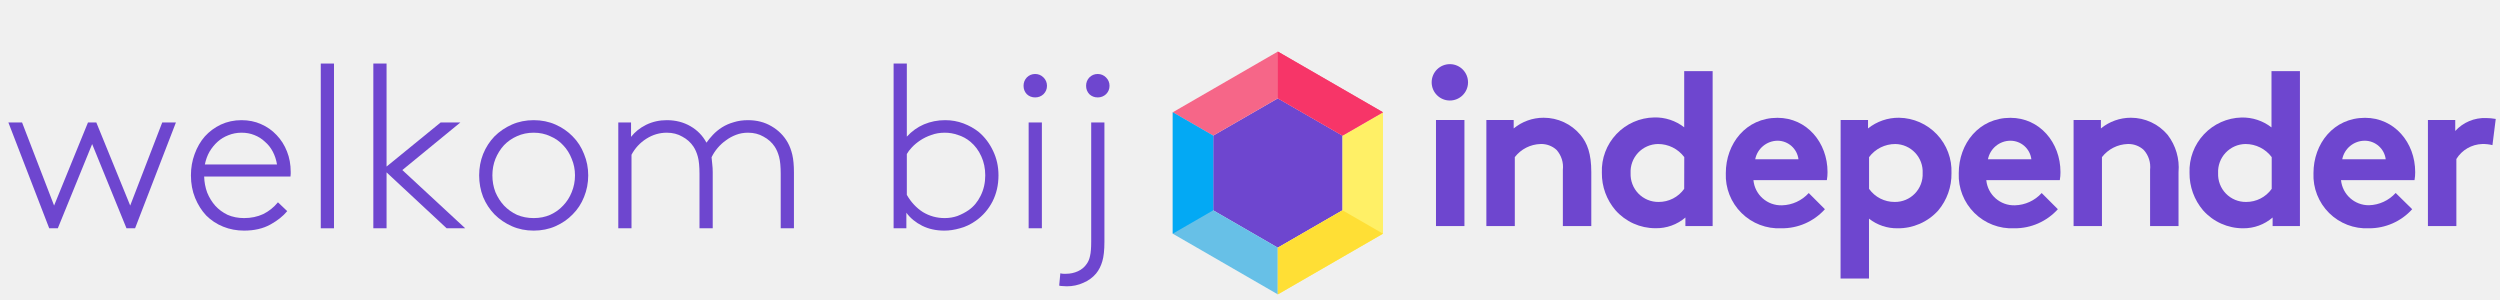
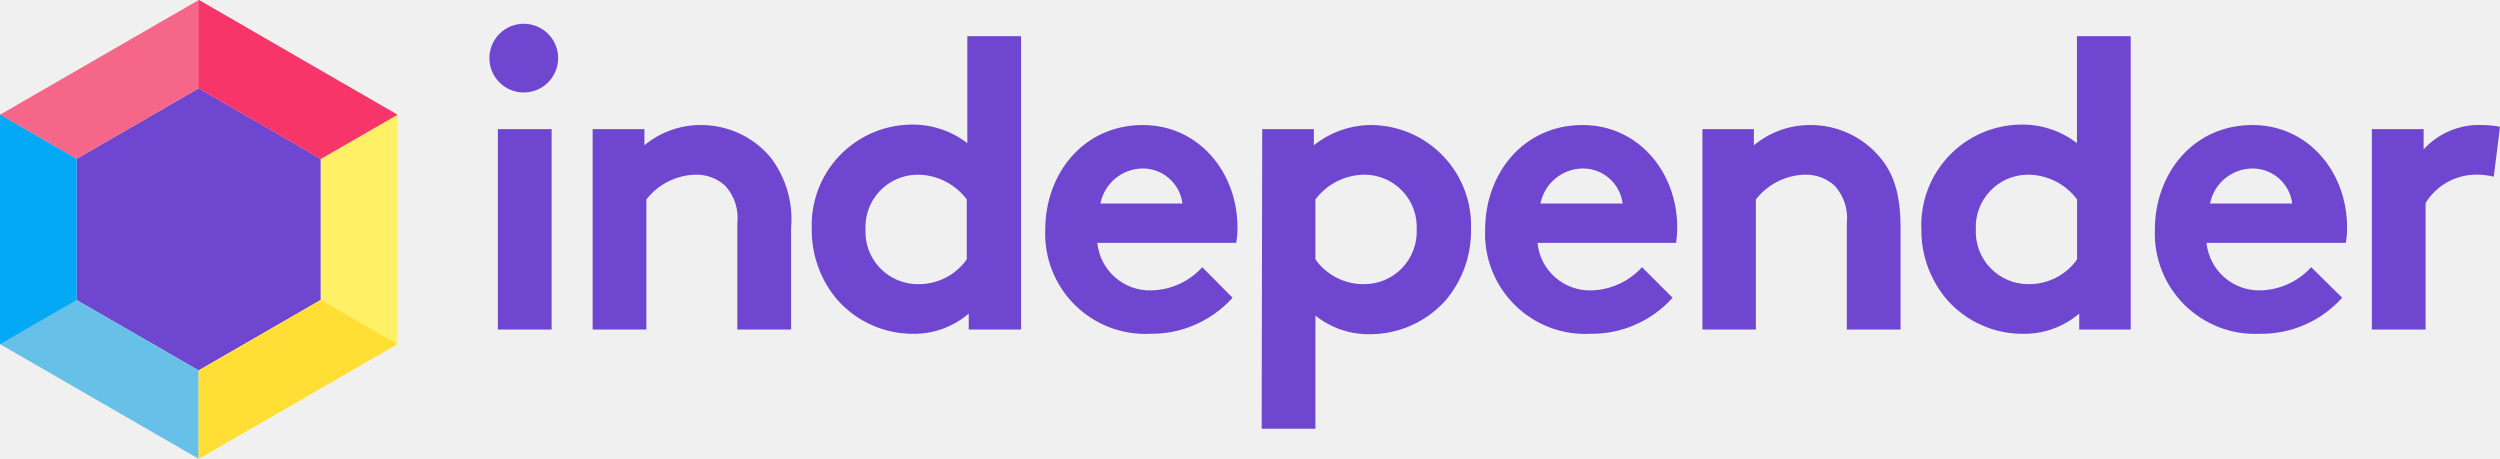
- <svg xmlns="http://www.w3.org/2000/svg" width="334" height="40" viewBox="0 0 334 40" fill="none">
-   <g clip-path="url(#clip0_1283_42172)">
-     <path fill-rule="evenodd" clip-rule="evenodd" d="M196.129 11.039C196.151 9.705 195.093 8.603 193.76 8.57C193.105 8.554 192.471 8.803 192.002 9.26C191.534 9.717 191.269 10.345 191.27 11C191.27 12.334 192.346 13.418 193.68 13.429C195.014 13.44 196.107 12.373 196.129 11.039ZM191.848 30.2H195.648V16.03H191.848V30.2Z" fill="#6E46CF" />
-     <path fill-rule="evenodd" clip-rule="evenodd" d="M198.578 30.2V16.03H202.228V17.16C203.354 16.232 204.769 15.726 206.228 15.73C208.122 15.725 209.92 16.56 211.138 18.01C212.078 19.12 212.598 20.55 212.598 23.01V30.2H208.798V22.69C208.908 21.724 208.602 20.757 207.958 20.03C207.377 19.495 206.608 19.211 205.818 19.24C204.467 19.278 203.205 19.921 202.378 20.99V30.2H198.578Z" fill="#6E46CF" />
-     <path fill-rule="evenodd" clip-rule="evenodd" d="M225.169 29.06V30.2H228.809V9.5H225.009V17.01C223.869 16.12 222.455 15.654 221.009 15.69C219.092 15.721 217.269 16.523 215.951 17.916C214.634 19.309 213.934 21.174 214.009 23.09C213.989 24.922 214.636 26.699 215.829 28.09C217.182 29.62 219.127 30.494 221.169 30.49C222.633 30.523 224.058 30.013 225.169 29.06ZM221.498 19.24C222.883 19.232 224.189 19.881 225.018 20.99L225.008 25.23C224.222 26.337 222.945 26.99 221.588 26.98C220.573 26.992 219.598 26.587 218.891 25.859C218.184 25.131 217.807 24.144 217.848 23.13C217.799 22.126 218.16 21.145 218.848 20.411C219.536 19.678 220.493 19.255 221.498 19.24Z" fill="#6E46CF" />
-     <path fill-rule="evenodd" clip-rule="evenodd" d="M237.998 30.5C240.211 30.524 242.328 29.595 243.808 27.95L241.648 25.79C240.732 26.8 239.442 27.393 238.078 27.43C236.116 27.496 234.442 26.024 234.258 24.07H244.068C244.13 23.713 244.161 23.352 244.158 22.989C244.158 19.04 241.388 15.739 237.468 15.739C233.258 15.739 230.568 19.189 230.568 23.14C230.49 25.127 231.25 27.055 232.663 28.455C234.076 29.855 236.012 30.596 237.998 30.5ZM237.496 18.799C238.913 18.813 240.101 19.873 240.276 21.279H234.496C234.781 19.845 236.034 18.809 237.496 18.799Z" fill="#6E46CF" />
-     <path fill-rule="evenodd" clip-rule="evenodd" d="M249.568 16.03H245.908L245.898 37.21H249.698V29.21C250.779 30.064 252.121 30.519 253.498 30.5C255.568 30.529 257.55 29.665 258.938 28.13C260.116 26.733 260.748 24.957 260.718 23.13C260.794 21.214 260.094 19.349 258.776 17.956C257.459 16.564 255.635 15.761 253.718 15.73C252.211 15.713 250.745 16.218 249.568 17.16V16.03ZM253.127 26.98C251.77 26.99 250.493 26.337 249.707 25.23V20.991C250.535 19.885 251.836 19.237 253.217 19.241C254.223 19.256 255.179 19.678 255.867 20.412C256.555 21.145 256.916 22.126 256.867 23.131C256.911 24.145 256.535 25.133 255.827 25.862C255.12 26.591 254.143 26.995 253.127 26.98Z" fill="#6E46CF" />
-     <path fill-rule="evenodd" clip-rule="evenodd" d="M269.109 30.5C271.325 30.523 273.444 29.595 274.929 27.95L272.769 25.79C271.853 26.801 270.563 27.393 269.199 27.43C267.235 27.497 265.558 26.026 265.369 24.07H275.189C275.252 23.713 275.282 23.352 275.279 22.99C275.279 19.04 272.499 15.74 268.589 15.74C264.379 15.74 261.689 19.19 261.689 23.14C261.611 25.125 262.37 27.052 263.781 28.452C265.191 29.851 267.124 30.594 269.109 30.5ZM268.59 18.8C270.016 18.8 271.218 19.864 271.39 21.28H265.59C265.871 19.844 267.127 18.806 268.59 18.8Z" fill="#6E46CF" />
-     <path fill-rule="evenodd" clip-rule="evenodd" d="M277.031 30.2V16.03H280.681V17.16C281.809 16.234 283.223 15.729 284.681 15.73C286.574 15.727 288.372 16.562 289.591 18.01C290.688 19.434 291.209 21.219 291.051 23.01V30.2H287.251V22.69C287.363 21.722 287.054 20.753 286.401 20.03C285.822 19.497 285.057 19.214 284.271 19.24C282.917 19.278 281.652 19.92 280.821 20.99V30.2H277.031Z" fill="#6E46CF" />
-     <path fill-rule="evenodd" clip-rule="evenodd" d="M303.621 29.06V30.2H307.271V9.5H303.471V17.02C302.33 16.133 300.917 15.667 299.471 15.7C297.563 15.744 295.752 16.553 294.446 17.944C293.139 19.335 292.446 21.193 292.521 23.1C292.502 24.931 293.145 26.706 294.331 28.1C295.688 29.631 297.636 30.505 299.681 30.5C301.126 30.516 302.527 30.004 303.621 29.06ZM299.99 19.24C301.371 19.236 302.673 19.885 303.5 20.99V25.23C302.714 26.337 301.438 26.99 300.08 26.98C299.065 26.995 298.088 26.59 297.38 25.862C296.672 25.133 296.296 24.145 296.34 23.13C296.291 22.126 296.652 21.145 297.34 20.411C298.029 19.678 298.985 19.255 299.99 19.24Z" fill="#6E46CF" />
-     <path fill-rule="evenodd" clip-rule="evenodd" d="M316.5 30.5C318.699 30.509 320.797 29.582 322.27 27.95L320.06 25.78C319.146 26.788 317.861 27.381 316.5 27.42C314.574 27.44 312.952 25.986 312.76 24.07H322.58C322.643 23.713 322.673 23.352 322.67 22.99C322.67 19.04 319.89 15.74 315.97 15.74C311.77 15.74 309.08 19.19 309.08 23.14C308.999 25.126 309.757 27.055 311.168 28.455C312.58 29.855 314.515 30.597 316.5 30.5ZM315.922 18.8C317.35 18.799 318.555 19.862 318.732 21.28H312.922C313.203 19.844 314.459 18.806 315.922 18.8Z" fill="#6E46CF" />
-     <path fill-rule="evenodd" clip-rule="evenodd" d="M332.991 19.39C332.543 19.278 332.082 19.228 331.621 19.24C330.209 19.287 328.914 20.038 328.171 21.24V30.2H324.371V16.03H328.021V17.5C329.072 16.343 330.58 15.71 332.141 15.77C332.574 15.773 333.005 15.813 333.431 15.89L332.991 19.39Z" fill="#6E46CF" />
-     <path fill-rule="evenodd" clip-rule="evenodd" d="M179.358 28.1V18.12L170.718 13.14L162.078 18.12V28.1L170.718 33.09L179.358 28.1Z" fill="#6E46CF" />
-     <path fill-rule="evenodd" clip-rule="evenodd" d="M156.68 31.22L170.72 39.33V33.09L162.08 28.1V18.12L156.68 15" fill="#67C0E7" />
-     <path fill-rule="evenodd" clip-rule="evenodd" d="M179.359 18.12V28.1L170.719 33.09V39.33L184.769 31.22V15L179.359 18.12Z" fill="#FFF066" />
-     <path fill-rule="evenodd" clip-rule="evenodd" d="M170.72 6.89L156.68 15L162.08 18.12L170.72 13.14L179.36 18.12L184.77 15L170.72 6.89Z" fill="#F66688" />
-     <path fill-rule="evenodd" clip-rule="evenodd" d="M170.719 33.09V39.33L184.769 31.22L179.359 28.1L170.719 33.09Z" fill="#FFDF35" />
-     <path fill-rule="evenodd" clip-rule="evenodd" d="M162.08 18.12L156.68 15V31.22L162.08 28.1V18.12Z" fill="#03A9F4" />
-     <path fill-rule="evenodd" clip-rule="evenodd" d="M179.359 18.12L184.769 15L170.719 6.89V13.14L179.359 18.12Z" fill="#F73568" />
-     <path d="M7.723 30.5H6.576L1.12 16.364H2.949L7.227 27.462L11.753 16.364H12.869L17.395 27.462L21.673 16.364H23.502L18.046 30.5H16.899L12.311 19.247L7.723 30.5Z" fill="#6E46CF" />
-     <path d="M32.266 17.728C31.646 17.728 31.057 17.842 30.499 18.069C29.962 18.276 29.487 18.565 29.073 18.937C28.66 19.309 28.298 19.753 27.988 20.27C27.699 20.787 27.492 21.355 27.368 21.975H37.009C36.906 21.355 36.72 20.787 36.451 20.27C36.183 19.753 35.831 19.309 35.397 18.937C34.984 18.544 34.509 18.245 33.971 18.038C33.455 17.831 32.886 17.728 32.266 17.728ZM38.373 28.206C37.836 28.867 37.082 29.467 36.11 30.004C35.139 30.541 33.971 30.81 32.607 30.81C31.615 30.81 30.685 30.634 29.817 30.283C28.949 29.932 28.195 29.436 27.554 28.795C26.934 28.134 26.438 27.348 26.066 26.439C25.694 25.53 25.508 24.527 25.508 23.432C25.508 22.419 25.674 21.469 26.004 20.58C26.335 19.671 26.79 18.885 27.368 18.224C27.968 17.563 28.681 17.036 29.507 16.643C30.355 16.25 31.274 16.054 32.266 16.054C33.217 16.054 34.085 16.23 34.87 16.581C35.676 16.932 36.369 17.418 36.947 18.038C37.547 18.658 38.012 19.392 38.342 20.239C38.673 21.066 38.838 21.975 38.838 22.967C38.838 23.029 38.838 23.112 38.838 23.215C38.838 23.318 38.828 23.442 38.807 23.587H27.275C27.296 24.331 27.43 25.044 27.678 25.726C27.947 26.387 28.309 26.976 28.763 27.493C29.218 27.989 29.766 28.392 30.406 28.702C31.068 28.991 31.801 29.136 32.607 29.136C33.537 29.136 34.385 28.96 35.149 28.609C35.914 28.237 36.575 27.71 37.133 27.028L38.373 28.206Z" fill="#6E46CF" />
-     <path d="M42.854 8.49H44.621V30.5H42.854V8.49Z" fill="#6E46CF" />
-     <path d="M59.673 30.5L51.644 23.029V30.5H49.877V8.49H51.644V22.254L58.867 16.364H61.502L53.752 22.719L62.153 30.5H59.673Z" fill="#6E46CF" />
-     <path d="M76.819 23.432C76.819 22.647 76.674 21.913 76.385 21.231C76.116 20.528 75.734 19.919 75.238 19.402C74.763 18.885 74.184 18.482 73.502 18.193C72.841 17.883 72.107 17.728 71.301 17.728C70.495 17.728 69.751 17.883 69.069 18.193C68.408 18.482 67.829 18.885 67.333 19.402C66.858 19.919 66.475 20.528 66.186 21.231C65.917 21.913 65.783 22.647 65.783 23.432C65.783 24.217 65.917 24.961 66.186 25.664C66.475 26.346 66.858 26.945 67.333 27.462C67.829 27.979 68.408 28.392 69.069 28.702C69.751 28.991 70.495 29.136 71.301 29.136C72.107 29.136 72.841 28.991 73.502 28.702C74.184 28.392 74.763 27.979 75.238 27.462C75.734 26.945 76.116 26.346 76.385 25.664C76.674 24.961 76.819 24.217 76.819 23.432ZM78.586 23.432C78.586 24.445 78.4 25.406 78.028 26.315C77.677 27.204 77.17 27.979 76.509 28.64C75.868 29.301 75.104 29.828 74.215 30.221C73.326 30.614 72.355 30.81 71.301 30.81C70.247 30.81 69.276 30.614 68.387 30.221C67.498 29.828 66.723 29.301 66.062 28.64C65.421 27.979 64.915 27.204 64.543 26.315C64.192 25.406 64.016 24.445 64.016 23.432C64.016 22.419 64.192 21.469 64.543 20.58C64.915 19.671 65.421 18.885 66.062 18.224C66.723 17.563 67.498 17.036 68.387 16.643C69.276 16.25 70.247 16.054 71.301 16.054C72.355 16.054 73.326 16.25 74.215 16.643C75.104 17.036 75.868 17.563 76.509 18.224C77.17 18.885 77.677 19.671 78.028 20.58C78.4 21.469 78.586 22.419 78.586 23.432Z" fill="#6E46CF" />
-     <path d="M84.308 18.286C84.824 17.625 85.496 17.087 86.323 16.674C87.17 16.261 88.09 16.054 89.082 16.054C90.26 16.054 91.314 16.323 92.244 16.86C93.174 17.397 93.887 18.131 94.383 19.061C94.631 18.71 94.92 18.358 95.251 18.007C95.602 17.635 96.005 17.304 96.46 17.015C96.914 16.726 97.431 16.498 98.01 16.333C98.588 16.147 99.229 16.054 99.932 16.054C101.11 16.054 102.153 16.323 103.063 16.86C103.993 17.397 104.716 18.121 105.233 19.03C105.501 19.505 105.708 20.053 105.853 20.673C105.997 21.293 106.07 22.078 106.07 23.029V30.5H104.303V23.246C104.303 22.254 104.23 21.489 104.086 20.952C103.941 20.415 103.745 19.96 103.497 19.588C103.125 19.03 102.629 18.586 102.009 18.255C101.409 17.904 100.717 17.728 99.932 17.728C99.374 17.728 98.847 17.821 98.351 18.007C97.855 18.193 97.4 18.441 96.987 18.751C96.573 19.04 96.201 19.381 95.871 19.774C95.54 20.167 95.271 20.58 95.065 21.014C95.106 21.303 95.137 21.613 95.158 21.944C95.199 22.275 95.22 22.636 95.22 23.029V30.5H93.453V23.246C93.453 22.254 93.38 21.489 93.236 20.952C93.091 20.415 92.895 19.96 92.647 19.588C92.275 19.03 91.779 18.586 91.159 18.255C90.559 17.904 89.867 17.728 89.082 17.728C88.11 17.728 87.201 17.997 86.354 18.534C85.506 19.071 84.845 19.784 84.37 20.673V30.5H82.603V16.364H84.308V18.286Z" fill="#6E46CF" />
-     <path d="M121.152 26.036C121.71 27.007 122.423 27.772 123.291 28.33C124.18 28.867 125.151 29.136 126.205 29.136C126.804 29.136 127.373 29.043 127.91 28.857C128.447 28.65 128.943 28.392 129.398 28.082C130.08 27.607 130.617 26.966 131.01 26.16C131.423 25.333 131.63 24.424 131.63 23.432C131.63 22.502 131.454 21.655 131.103 20.89C130.752 20.105 130.266 19.454 129.646 18.937C129.15 18.524 128.602 18.224 128.003 18.038C127.424 17.831 126.835 17.728 126.236 17.728C125.575 17.728 124.965 17.831 124.407 18.038C123.87 18.224 123.384 18.462 122.95 18.751C122.516 19.04 122.144 19.35 121.834 19.681C121.524 20.012 121.297 20.311 121.152 20.58V26.036ZM126.174 30.81C125.058 30.81 124.066 30.593 123.198 30.159C122.33 29.725 121.627 29.146 121.09 28.423V30.5H119.385V8.49H121.152V18.255C121.813 17.532 122.578 16.984 123.446 16.612C124.335 16.24 125.275 16.054 126.267 16.054C127.135 16.054 127.951 16.199 128.716 16.488C129.481 16.777 130.163 17.16 130.762 17.635C131.568 18.317 132.209 19.164 132.684 20.177C133.159 21.169 133.397 22.254 133.397 23.432C133.397 24.713 133.128 25.881 132.591 26.935C132.054 27.968 131.32 28.816 130.39 29.477C129.687 29.973 128.974 30.314 128.251 30.5C127.528 30.707 126.835 30.81 126.174 30.81Z" fill="#6E46CF" />
-     <path d="M137.428 16.364H139.195V30.5H137.428V16.364ZM136.746 11.466C136.746 11.032 136.891 10.66 137.18 10.35C137.49 10.04 137.862 9.885 138.296 9.885C138.73 9.885 139.102 10.04 139.412 10.35C139.722 10.66 139.877 11.032 139.877 11.466C139.877 11.9 139.722 12.272 139.412 12.582C139.102 12.871 138.73 13.016 138.296 13.016C137.862 13.016 137.49 12.871 137.18 12.582C136.891 12.272 136.746 11.9 136.746 11.466Z" fill="#6E46CF" />
-     <path d="M141.661 36.514C141.827 36.555 141.971 36.576 142.095 36.576C142.219 36.576 142.333 36.576 142.436 36.576C142.994 36.576 143.521 36.462 144.017 36.235C144.513 36.008 144.906 35.677 145.195 35.243C145.402 34.954 145.547 34.602 145.629 34.189C145.733 33.776 145.784 33.145 145.784 32.298V16.364H147.551V32.298C147.551 33.414 147.458 34.282 147.272 34.902C147.086 35.543 146.807 36.09 146.435 36.545C145.981 37.082 145.412 37.496 144.73 37.785C144.048 38.095 143.315 38.25 142.529 38.25C142.364 38.25 142.178 38.24 141.971 38.219C141.785 38.219 141.63 38.198 141.506 38.157L141.661 36.514ZM145.102 11.466C145.102 11.032 145.247 10.66 145.536 10.35C145.846 10.04 146.218 9.885 146.652 9.885C147.086 9.885 147.458 10.04 147.768 10.35C148.078 10.66 148.233 11.032 148.233 11.466C148.233 11.9 148.078 12.272 147.768 12.582C147.458 12.871 147.086 13.016 146.652 13.016C146.218 13.016 145.846 12.871 145.536 12.582C145.247 12.272 145.102 11.9 145.102 11.466Z" fill="#6E46CF" />
-   </g>
+ <svg xmlns="http://www.w3.org/2000/svg" width="150" viewBox="0 0 176.75 32.44">
  <defs>
-     <clipPath id="clip0_1283_42172">
-       <rect width="333" height="39" fill="white" transform="translate(0.5 0.5)" />
-     </clipPath>
+     <style>.a{fill:#6e46cf;}.b{fill:#67c0e7;}.c{fill:#fff066;}.d{fill:#f66688;}.e{fill:#ffdf35;}.f{fill:#03a9f4;}.g{fill:#f73568;}</style>
  </defs>
+   <path class="a" d="M37.08,1.68A2.43,2.43,0,1,1,34.6,4.11,2.43,2.43,0,0,1,37.08,1.68ZM39,23.3h-3.8V9.13H39Z" />
+   <path class="a" d="M41.9,23.3V9.13h3.66v1.14a6.21,6.21,0,0,1,4-1.43,6.39,6.39,0,0,1,4.91,2.28,7.17,7.17,0,0,1,1.46,5V23.3h-3.8V15.79a3.38,3.38,0,0,0-.85-2.65,3,3,0,0,0-2.13-.79A4.53,4.53,0,0,0,45.7,14.1v9.2Z" />
+   <path class="a" d="M68.49,23.3V22.17a5.93,5.93,0,0,1-3.94,1.43,7.13,7.13,0,0,1-5.35-2.4,7.6,7.6,0,0,1-1.81-5,7.11,7.11,0,0,1,7-7.39,6.33,6.33,0,0,1,4,1.31V2.56h3.8V23.3Zm-.14-9.2a4.37,4.37,0,0,0-3.51-1.75,3.7,3.7,0,0,0-3.65,3.88,3.7,3.7,0,0,0,3.74,3.86,4.16,4.16,0,0,0,3.42-1.75Z" />
+   <path class="a" d="M87.14,21.05a7.71,7.71,0,0,1-5.82,2.55,7.08,7.08,0,0,1-7.42-7.37c0-3.94,2.69-7.39,6.9-7.39,3.91,0,6.69,3.3,6.69,7.25a6,6,0,0,1-.09,1.08H77.58a3.73,3.73,0,0,0,3.83,3.36A5,5,0,0,0,85,18.89ZM83.6,14.39a2.83,2.83,0,0,0-2.8-2.48,3.07,3.07,0,0,0-3,2.48Z" />
+   <path class="a" d="M89.24,9.13h3.65v1.14A6.54,6.54,0,0,1,97,8.84a7.11,7.11,0,0,1,7,7.39,7.58,7.58,0,0,1-1.79,5,7.18,7.18,0,0,1-5.37,2.4A6,6,0,0,1,93,22.31v8h-3.8ZM93,18.34a4.16,4.16,0,0,0,3.42,1.75,3.71,3.71,0,0,0,3.74-3.86,3.7,3.7,0,0,0-3.65-3.88A4.36,4.36,0,0,0,93,14.1Z" />
+   <path class="a" d="M118.25,21.05a7.67,7.67,0,0,1-5.81,2.55A7.08,7.08,0,0,1,105,16.23c0-3.94,2.68-7.39,6.89-7.39,3.92,0,6.69,3.3,6.69,7.25a7.2,7.2,0,0,1-.08,1.08H108.7a3.72,3.72,0,0,0,3.82,3.36,5,5,0,0,0,3.57-1.64Zm-3.53-6.66a2.83,2.83,0,0,0-2.81-2.48,3.08,3.08,0,0,0-3,2.48Z" />
+   <path class="a" d="M120.36,23.3V9.13H124v1.14a6.21,6.21,0,0,1,4-1.43,6.39,6.39,0,0,1,4.91,2.28c.94,1.11,1.46,2.54,1.46,5V23.3h-3.8V15.79a3.38,3.38,0,0,0-.85-2.65,3,3,0,0,0-2.13-.79,4.53,4.53,0,0,0-3.45,1.75v9.2Z" />
+   <path class="a" d="M147,23.3V22.17A6,6,0,0,1,143,23.6a7.11,7.11,0,0,1-5.34-2.4,7.55,7.55,0,0,1-1.82-5,7.11,7.11,0,0,1,7-7.39,6.3,6.3,0,0,1,4,1.31V2.56h3.8V23.3Zm-.15-9.2a4.35,4.35,0,0,0-3.5-1.75,3.7,3.7,0,0,0-3.66,3.88,3.71,3.71,0,0,0,3.74,3.86,4.16,4.16,0,0,0,3.42-1.75Z" />
+   <path class="a" d="M165.59,21.05a7.68,7.68,0,0,1-5.82,2.55,7.09,7.09,0,0,1-7.42-7.37c0-3.94,2.69-7.39,6.9-7.39,3.92,0,6.69,3.3,6.69,7.25a6,6,0,0,1-.09,1.08H156a3.74,3.74,0,0,0,3.83,3.36,5,5,0,0,0,3.57-1.64Zm-3.53-6.66a2.83,2.83,0,0,0-2.81-2.48,3.08,3.08,0,0,0-3,2.48Z" />
+   <path class="a" d="M176.31,12.49a5.16,5.16,0,0,0-1.37-.14,4.2,4.2,0,0,0-3.45,2V23.3h-3.8V9.13h3.66v1.43a5.29,5.29,0,0,1,4.12-1.72,7.53,7.53,0,0,1,1.28.12Z" />
+   <polygon class="a" points="22.68 21.21 22.68 11.23 14.05 6.24 5.41 11.23 5.41 21.21 14.05 26.19 22.68 21.21" />
+   <polyline class="b" points="0 24.33 14.05 32.44 14.05 26.19 5.41 21.21 5.41 11.23 0 8.11" />
+   <polygon class="c" points="22.68 11.23 22.68 21.21 14.05 26.19 14.05 32.44 28.09 24.33 28.09 8.11 22.68 11.23" />
+   <polygon class="d" points="14.05 0 0 8.11 5.41 11.23 14.05 6.24 22.68 11.23 28.09 8.11 14.05 0" />
+   <polygon class="e" points="14.05 26.19 14.05 32.44 28.09 24.33 22.68 21.21 14.05 26.19" />
+   <polygon class="f" points="5.41 11.23 0 8.11 0 24.33 5.41 21.21 5.41 11.23" />
+   <polygon class="g" points="22.68 11.23 28.09 8.11 14.05 0 14.05 6.24 22.68 11.23" />
</svg>
